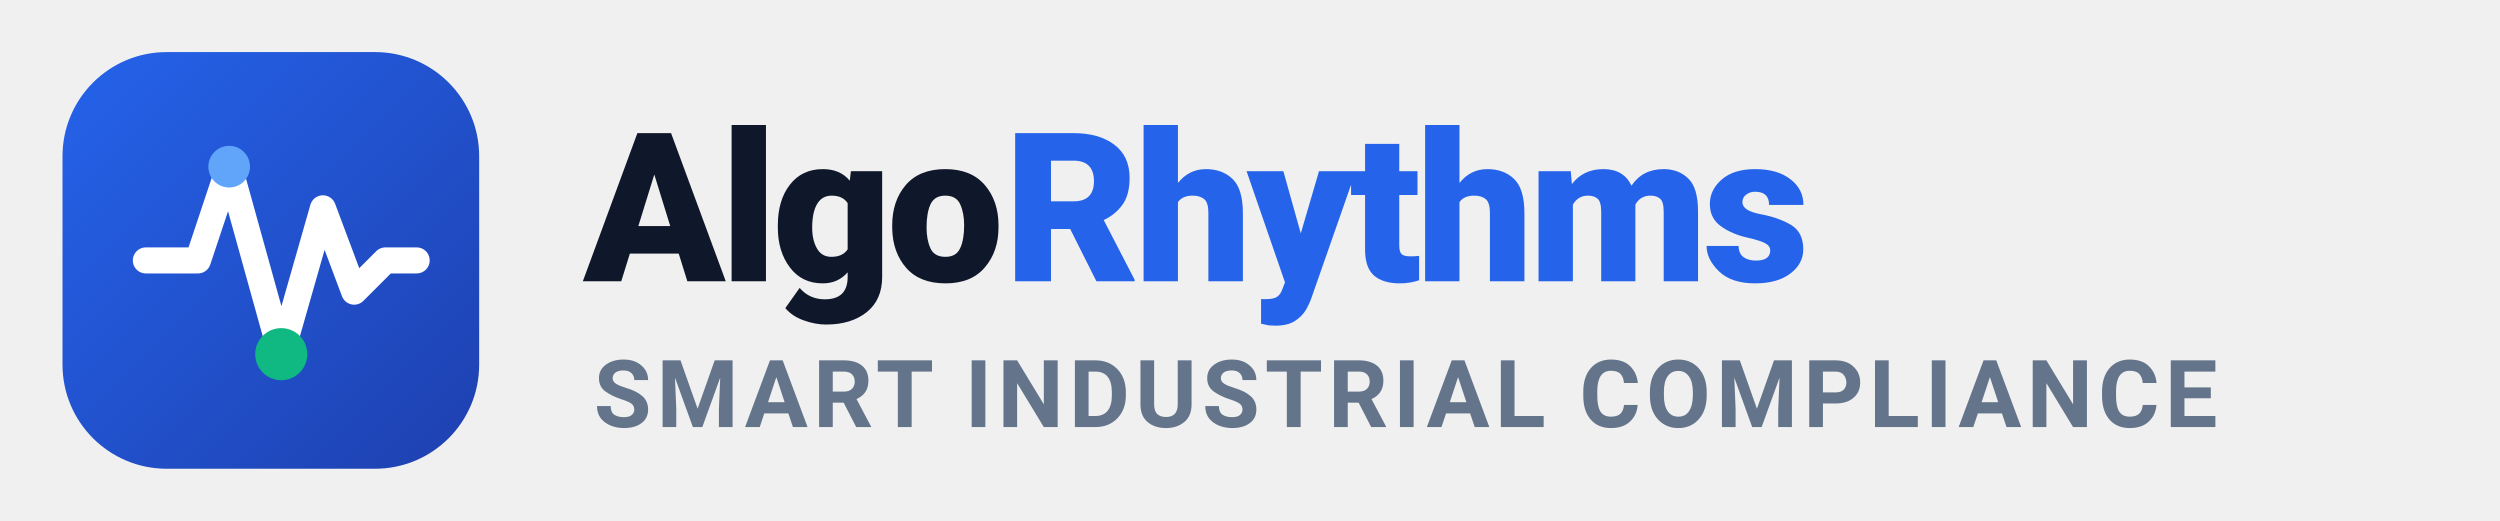
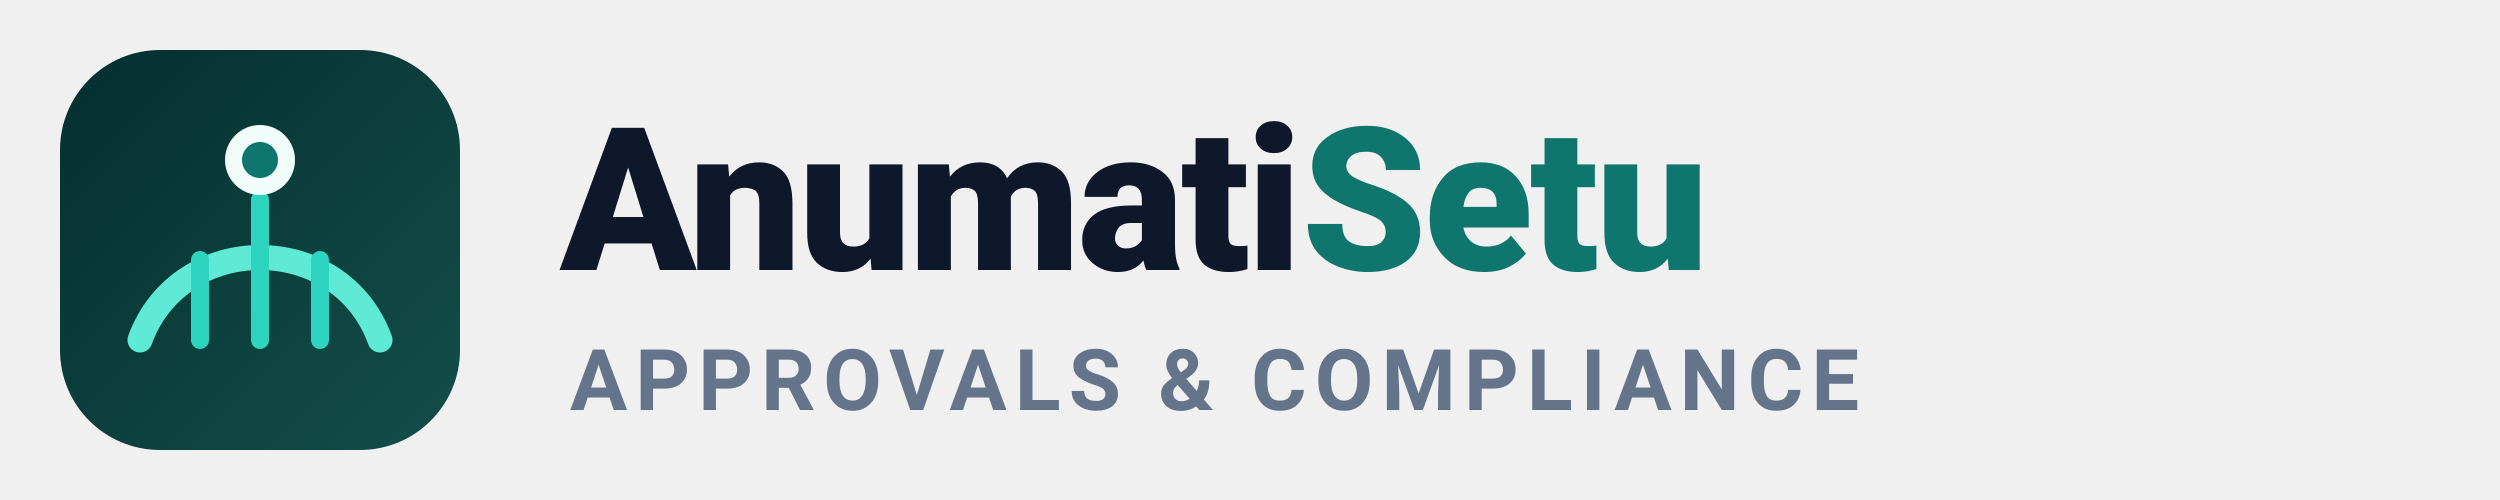
- <svg xmlns="http://www.w3.org/2000/svg" viewBox="0 0 240 50" fill="none">
+ <svg xmlns="http://www.w3.org/2000/svg" viewBox="0 0 250 50" fill="none">
  <defs>
-     <linearGradient id="brandGrad" x1="0%" y1="0%" x2="100%" y2="100%">
-       <stop offset="0%" stop-color="#2563eb" />
-       <stop offset="100%" stop-color="#1e40af" />
+     <linearGradient id="setuGrad" x1="0%" y1="0%" x2="100%" y2="100%">
+       <stop offset="0%" stop-color="#0f766e" />
+       <stop offset="100%" stop-color="#0e7490" />
+     </linearGradient>
+     <linearGradient id="badgeGrad" x1="0%" y1="0%" x2="100%" y2="100%">
+       <stop offset="0%" stop-color="#042f2e" />
+       <stop offset="100%" stop-color="#134e4a" />
    </linearGradient>
  </defs>
  <g transform="translate(6, 5)">
-     <rect x="0" y="0" width="40" height="40" rx="10" fill="url(#brandGrad)" />
-     <path d="M8 20 H13 L16 11 L21 29 L25 15 L28 23 L31 20 H34" stroke="#ffffff" stroke-width="2.5" stroke-linecap="round" stroke-linejoin="round" />
-     <circle cx="21" cy="29" r="2.5" fill="#10b981" />
-     <circle cx="16" cy="11" r="2" fill="#60a5fa" />
+     <rect x="0" y="0" width="40" height="40" rx="10" fill="url(#badgeGrad)" />
+     <path d="M8 29 C12 18, 28 18, 32 29" stroke="#5eead4" stroke-width="2.5" stroke-linecap="round" fill="none" />
+     <path d="M14 29 V21 M20 29 V15 M26 29 V21" stroke="#2dd4bf" stroke-width="1.8" stroke-linecap="round" />
+     <circle cx="20" cy="11" r="3.5" fill="#f0fdfa" />
+     <circle cx="20" cy="11" r="1.8" fill="#0f766e" />
  </g>
-   <text x="56" y="27" font-family="system-ui, -apple-system, BlinkMacSystemFont, 'Segoe UI', Roboto, sans-serif" font-size="20" font-weight="800" fill="#0f172a" letter-spacing="-0.5">
-     Algo<tspan fill="#2563eb">Rhythms</tspan>
+   <text x="56" y="27" font-family="system-ui, -apple-system, BlinkMacSystemFont, 'Segoe UI', Roboto, sans-serif" font-size="20" font-weight="800" fill="#0f172a" letter-spacing="-0.3">
+     Anumati<tspan fill="#0f766e">Setu</tspan>
  </text>
-   <text x="57" y="41" font-family="system-ui, -apple-system, BlinkMacSystemFont, 'Segoe UI', Roboto, sans-serif" font-size="9" font-weight="600" fill="#64748b" letter-spacing="0.5">
-     SMART INDUSTRIAL COMPLIANCE
+   <text x="57" y="41" font-family="system-ui, -apple-system, BlinkMacSystemFont, 'Segoe UI', Roboto, sans-serif" font-size="8.5" font-weight="700" fill="#64748b" letter-spacing="0.8">
+     APPROVALS &amp; COMPLIANCE
  </text>
</svg>
